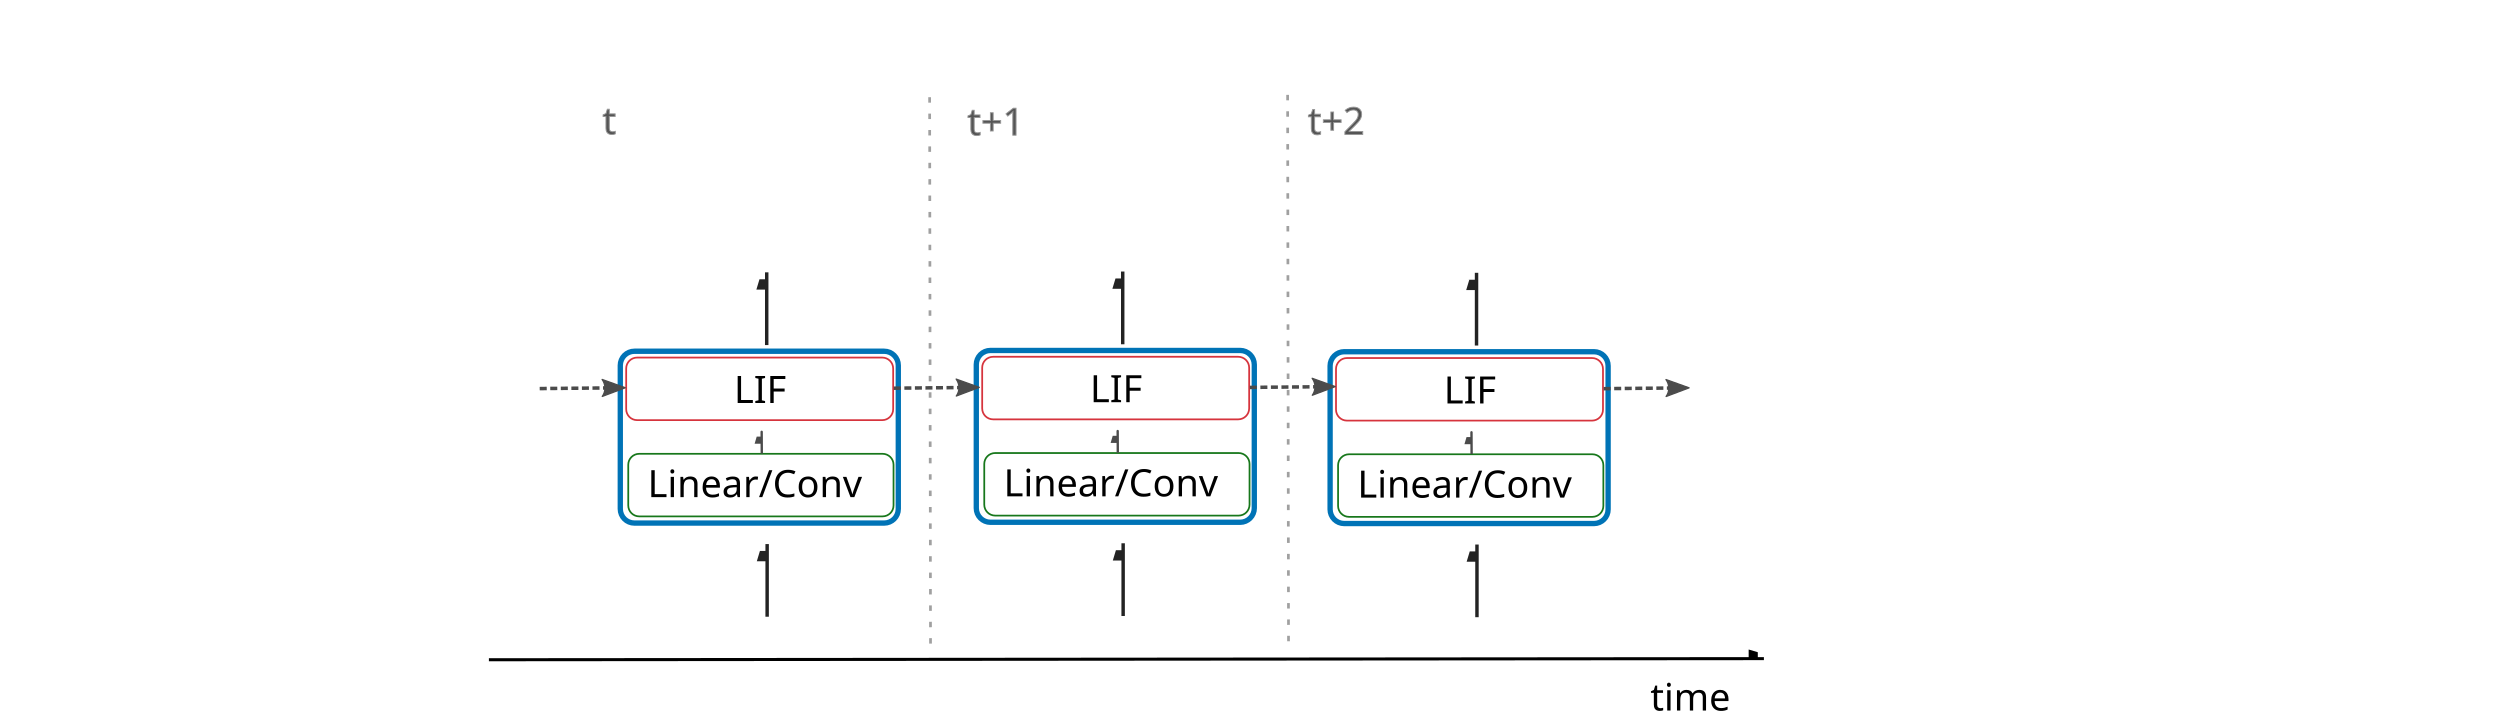
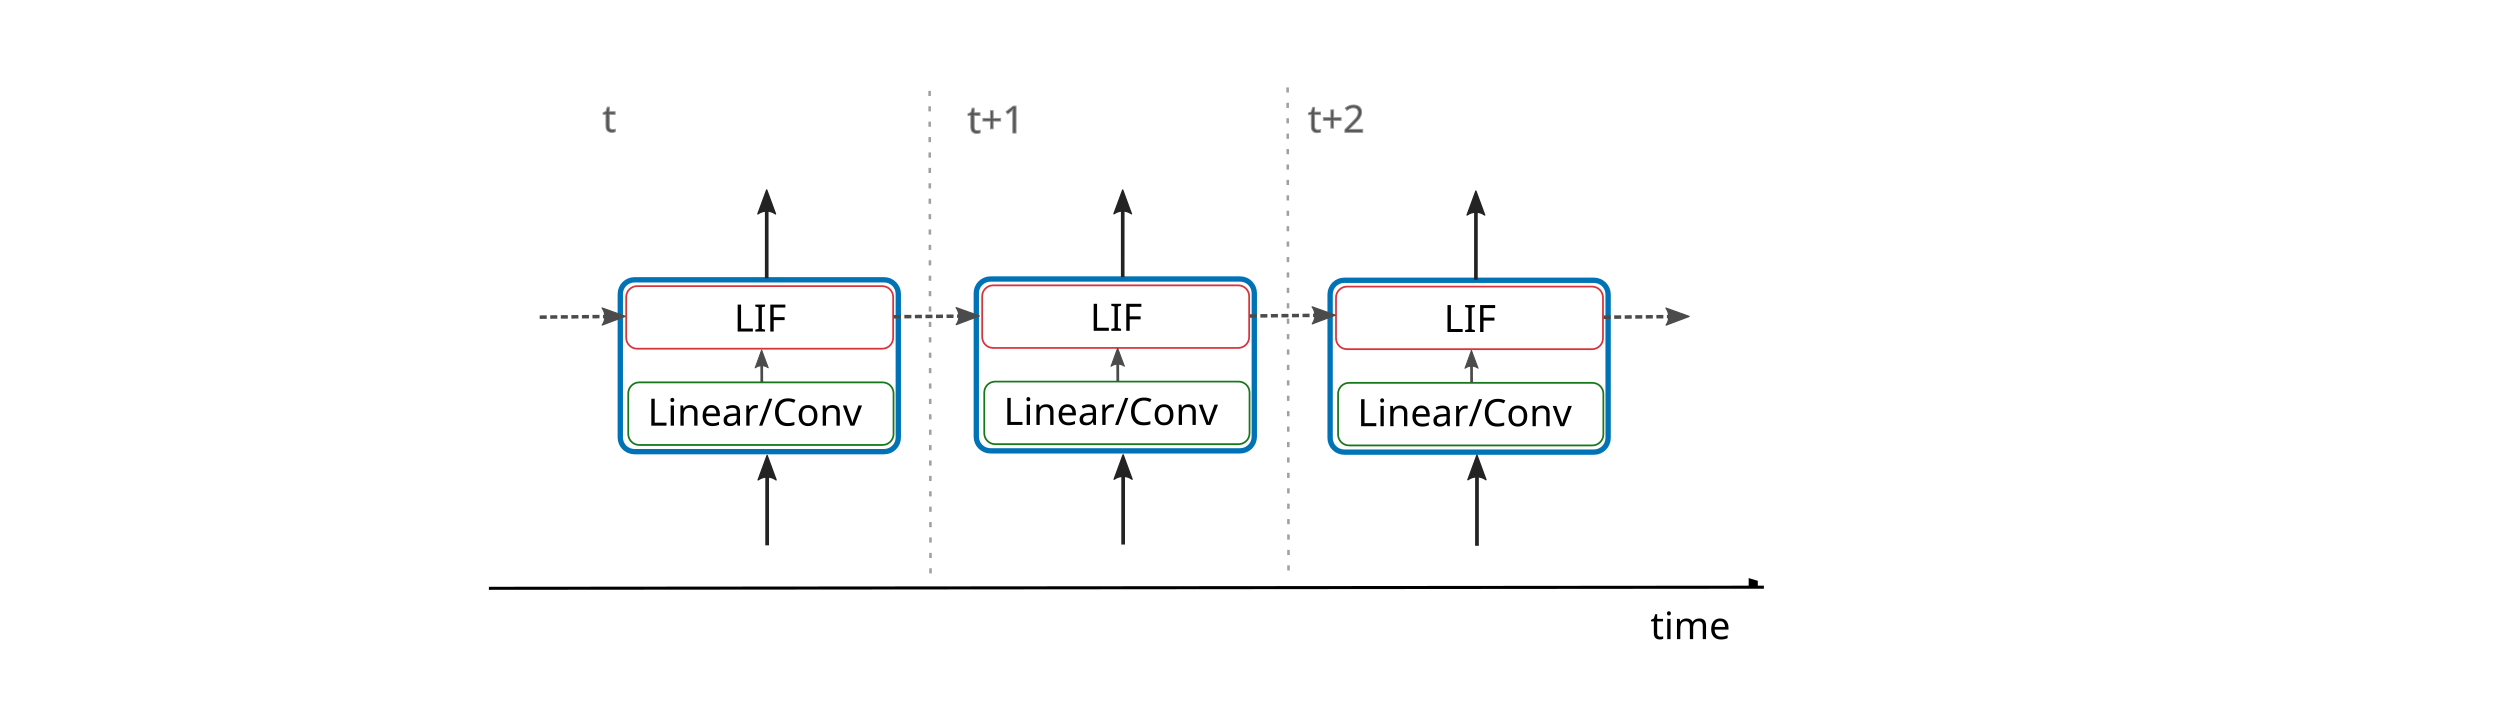
- <svg xmlns="http://www.w3.org/2000/svg" width="210mm" height="60mm" viewBox="50 0 300 200" version="1.1" id="svg5">
+ <svg xmlns="http://www.w3.org/2000/svg" width="210mm" height="60mm" viewBox="50 20 300 200" version="1.1" id="svg5">
  <defs id="defs2">
+     <marker style="overflow:visible" id="marker2496" refX="0.0" refY="0.0" orient="auto">
+       <path transform="scale(0.6) translate(0,0)" d="M 8.719,4.034 L -2.207,0.016 L 8.719,-4.002 C 6.973,-1.63 6.983,1.616 8.719,4.034 z " style="stroke:context-stroke;fill-rule:evenodd;fill:context-stroke;stroke-width:0.625;stroke-linejoin:round" id="path1346" />
+     </marker>
    <rect x="10.653" y="88.563" width="171.438" height="53.895" id="rect41864" />
    <rect x="34.436" y="108.08" width="97.631" height="68.668" id="rect33720" />
    <rect x="1225.598" y="734.54" width="282.872" height="99.789" id="rect27352" />
    <marker id="marker24241" refX="5.0" refY="3.0" orient="auto-start-reverse">
      <path style="fill:context-stroke" d="m 10,3 -10,3 0,-6 z" id="path24239" />
    </marker>
    <marker style="overflow:visible" id="Arrow2Mstart" refX="0.0" refY="0.0" orient="auto">
      <path transform="scale(0.6) translate(0,0)" d="M 8.719,4.034 L -2.207,0.016 L 8.719,-4.002 C 6.973,-1.63 6.983,1.616 8.719,4.034 z " style="stroke:context-stroke;fill-rule:evenodd;fill:context-stroke;stroke-width:0.625;stroke-linejoin:round" id="path19629" />
    </marker>
    <marker id="ExperimentalArrow" refX="5.0" refY="3.0" orient="auto-start-reverse">
      <path style="fill:context-stroke" d="m 10,3 -10,3 0,-6 z" id="path19858" />
    </marker>
    <marker style="overflow:visible" id="TriangleInL" refX="0.0" refY="0.0" orient="auto">
      <path transform="scale(-0.8)" style="fill-rule:evenodd;fill:context-stroke;stroke:context-stroke;stroke-width:1.0pt" d="M 5.77,0.0 L -2.88,5.0 L -2.88,-5.0 L 5.77,0.0 z " id="path19738" />
    </marker>
    <marker style="overflow:visible;" id="Arrow1Lend" refX="0.0" refY="0.0" orient="auto">
      <path transform="scale(0.8) rotate(180) translate(12.5,0)" style="fill-rule:evenodd;fill:context-stroke;stroke:context-stroke;stroke-width:1.0pt;" d="M 0.0,0.0 L 5.0,-5.0 L -12.5,0.0 L 5.0,5.0 L 0.0,0.0 z " id="path19608" />
    </marker>
    <marker style="overflow:visible" id="Arrow1Lstart" refX="0.0" refY="0.0" orient="auto">
      <path transform="scale(0.8) translate(12.5,0)" style="fill-rule:evenodd;fill:context-stroke;stroke:context-stroke;stroke-width:1.0pt" d="M 0.0,0.0 L 5.0,-5.0 L -12.5,0.0 L 5.0,5.0 L 0.0,0.0 z " id="path19605" />
    </marker>
    <rect x="111.862" y="389.682" width="212.087" height="41.155" id="rect4591" />
    <marker id="ExperimentalArrow-1" refX="5" refY="3" orient="auto-start-reverse">
      <path style="fill:context-stroke" d="M 10,3 0,6 V 0 Z" id="path19858-7" />
    </marker>
    <marker id="ExperimentalArrow-3" refX="5" refY="3" orient="auto-start-reverse">
      <path style="fill:context-stroke" d="M 10,3 0,6 V 0 Z" id="path19858-6" />
    </marker>
    <marker id="ExperimentalArrow-3-9" refX="5" refY="3" orient="auto-start-reverse">
      <path style="fill:context-stroke" d="M 10,3 0,6 V 0 Z" id="path19858-6-3" />
    </marker>
    <marker id="ExperimentalArrow-38" refX="5" refY="3" orient="auto-start-reverse">
      <path style="fill:context-stroke" d="M 10,3 0,6 V 0 Z" id="path19858-5" />
    </marker>
    <marker id="ExperimentalArrow-0" refX="5" refY="3" orient="auto-start-reverse">
      <path style="fill:context-stroke" d="M 10,3 0,6 V 0 Z" id="path19858-3" />
    </marker>
    <marker style="overflow:visible" id="Arrow2Mstart-0" refX="0" refY="0" orient="auto">
      <path transform="scale(0.6)" d="M 8.719,4.034 -2.207,0.016 8.719,-4.002 c -1.745,2.372 -1.735,5.617 -6e-7,8.035 z" style="fill:context-stroke;fill-rule:evenodd;stroke:context-stroke;stroke-width:0.625;stroke-linejoin:round" id="path19629-4" />
    </marker>
    <marker style="overflow:visible" id="Arrow2Mstart-9" refX="0" refY="0" orient="auto">
      <path transform="scale(0.6)" d="M 8.719,4.034 -2.207,0.016 8.719,-4.002 c -1.745,2.372 -1.735,5.617 -6e-7,8.035 z" style="fill:context-stroke;fill-rule:evenodd;stroke:context-stroke;stroke-width:0.625;stroke-linejoin:round" id="path19629-6" />
    </marker>
    <marker id="ExperimentalArrow-0-1" refX="5" refY="3" orient="auto-start-reverse">
      <path style="fill:context-stroke" d="M 10,3 0,6 V 0 Z" id="path19858-3-7" />
    </marker>
    <marker style="overflow:visible" id="Arrow2Mstart-0-8" refX="0" refY="0" orient="auto">
      <path transform="scale(0.6)" d="M 8.719,4.034 -2.207,0.016 8.719,-4.002 c -1.745,2.372 -1.735,5.617 -6e-7,8.035 z" style="fill:context-stroke;fill-rule:evenodd;stroke:context-stroke;stroke-width:0.625;stroke-linejoin:round" id="path19629-4-5" />
    </marker>
    <marker style="overflow:visible" id="Arrow2Mstart-3" refX="0" refY="0" orient="auto">
      <path transform="scale(0.6)" d="M 8.719,4.034 -2.207,0.016 8.719,-4.002 c -1.745,2.372 -1.735,5.617 -6e-7,8.035 z" style="fill:context-stroke;fill-rule:evenodd;stroke:context-stroke;stroke-width:0.625;stroke-linejoin:round" id="path19629-1" />
    </marker>
    <marker id="ExperimentalArrow-9" refX="5" refY="3" orient="auto-start-reverse">
      <path style="fill:context-stroke" d="M 10,3 0,6 V 0 Z" id="path19858-64" />
    </marker>
    <marker style="overflow:visible" id="Arrow2Mstart-33" refX="0" refY="0" orient="auto">
      <path transform="scale(0.6)" d="M 8.719,4.034 -2.207,0.016 8.719,-4.002 c -1.745,2.372 -1.735,5.617 -6e-7,8.035 z" style="fill:context-stroke;fill-rule:evenodd;stroke:context-stroke;stroke-width:0.625;stroke-linejoin:round" id="path19629-3" />
    </marker>
    <marker style="overflow:visible" id="Arrow2Mstart-7" refX="0" refY="0" orient="auto">
      <path transform="scale(0.6)" d="M 8.719,4.034 -2.207,0.016 8.719,-4.002 c -1.745,2.372 -1.735,5.617 -6e-7,8.035 z" style="fill:context-stroke;fill-rule:evenodd;stroke:context-stroke;stroke-width:0.625;stroke-linejoin:round" id="path19629-64" />
    </marker>
    <marker id="marker24241-0" refX="5" refY="3" orient="auto-start-reverse">
      <path style="fill:context-stroke" d="M 10,3 0,6 V 0 Z" id="path24239-3" />
    </marker>
    <marker id="ExperimentalArrow-92" refX="5" refY="3" orient="auto-start-reverse">
      <path style="fill:context-stroke" d="M 10,3 0,6 V 0 Z" id="path19858-54" />
    </marker>
    <marker style="overflow:visible" id="Arrow2Mstart-05" refX="0" refY="0" orient="auto">
      <path transform="scale(0.6)" d="M 8.719,4.034 -2.207,0.016 8.719,-4.002 c -1.745,2.372 -1.735,5.617 -6e-7,8.035 z" style="fill:context-stroke;fill-rule:evenodd;stroke:context-stroke;stroke-width:0.625;stroke-linejoin:round" id="path19629-9" />
    </marker>
    <marker style="overflow:visible" id="Arrow2Mstart-3-4" refX="0" refY="0" orient="auto">
      <path transform="scale(0.6)" d="M 8.719,4.034 -2.207,0.016 8.719,-4.002 c -1.745,2.372 -1.735,5.617 -6e-7,8.035 z" style="fill:context-stroke;fill-rule:evenodd;stroke:context-stroke;stroke-width:0.625;stroke-linejoin:round" id="path19629-1-6" />
    </marker>
    <marker id="marker24241-9" refX="5" refY="3" orient="auto-start-reverse">
      <path style="fill:context-stroke" d="M 10,3 0,6 V 0 Z" id="path24239-2" />
    </marker>
    <marker id="marker24241-0-2" refX="5" refY="3" orient="auto-start-reverse">
      <path style="fill:context-stroke" d="M 10,3 0,6 V 0 Z" id="path24239-3-4" />
    </marker>
    <marker id="ExperimentalArrow-92-0" refX="5" refY="3" orient="auto-start-reverse">
      <path style="fill:context-stroke" d="M 10,3 0,6 V 0 Z" id="path19858-54-2" />
    </marker>
    <marker style="overflow:visible" id="Arrow2Mstart-05-1" refX="0" refY="0" orient="auto">
      <path transform="scale(0.6)" d="M 8.719,4.034 -2.207,0.016 8.719,-4.002 c -1.745,2.372 -1.735,5.617 -6e-7,8.035 z" style="fill:context-stroke;fill-rule:evenodd;stroke:context-stroke;stroke-width:0.625;stroke-linejoin:round" id="path19629-9-0" />
    </marker>
    <marker id="marker24241-9-5" refX="5" refY="3" orient="auto-start-reverse">
      <path style="fill:context-stroke" d="M 10,3 0,6 V 0 Z" id="path24239-2-1" />
    </marker>
    <marker id="marker24241-0-2-1" refX="5" refY="3" orient="auto-start-reverse">
      <path style="fill:context-stroke" d="M 10,3 0,6 V 0 Z" id="path24239-3-4-0" />
    </marker>
    <rect x="10.653" y="88.563" width="171.438" height="53.895" id="rect41864-8" />
    <rect x="10.653" y="88.563" width="171.438" height="53.895" id="rect41864-8-7" />
  </defs>
  <g id="layer1">
    <rect id="rect191" width="77.841" height="48.116" x="23.682" y="98.346" style="fill:none;fill-opacity:1;stroke:#0073b6;stroke-width:1.495;stroke-linecap:round;stroke-linejoin:round;stroke-miterlimit:4;stroke-dasharray:none;stroke-opacity:1" ry="3.965" />
    <rect style="fill:none;fill-opacity:1;stroke:#d6343d;stroke-width:0.496;stroke-linecap:round;stroke-linejoin:round;stroke-miterlimit:4;stroke-dasharray:none;stroke-opacity:1" id="rect2218" width="74.753" height="17.521" x="25.332" y="100.118" ry="3.068" />
    <rect style="fill:none;fill-opacity:1;stroke:#17771b;stroke-width:0.494;stroke-linecap:round;stroke-linejoin:round;stroke-miterlimit:4;stroke-dasharray:none;stroke-opacity:1" id="rect2218-3" width="74.279" height="17.522" x="25.912" y="127.065" ry="3.068" />
    <text xml:space="preserve" transform="scale(0.2645833)" id="text4589" style="font-style:normal;font-weight:normal;font-size:40px;line-height:1.25;font-family:sans-serif;letter-spacing:0px;word-spacing:0px;white-space:pre;shape-inside:url(#rect4591);fill:#000000;fill-opacity:1;stroke:none" />
    <text xml:space="preserve" style="font-style:normal;font-weight:normal;font-size:10.583px;line-height:1.25;font-family:sans-serif;letter-spacing:0px;word-spacing:0px;fill:#000000;fill-opacity:1;stroke:none;stroke-width:0.265" x="55.515" y="112.838" id="text10647">
      <tspan id="tspan10645" style="stroke-width:0.265" x="55.515" y="112.838">LIF</tspan>
    </text>
    <text xml:space="preserve" style="font-style:normal;font-weight:normal;font-size:10.583px;line-height:1.25;font-family:sans-serif;letter-spacing:0px;word-spacing:0px;fill:#000000;fill-opacity:1;stroke:none;stroke-width:0.265" x="31.334" y="139.195" id="text10647-0">
      <tspan id="tspan10645-9" style="stroke-width:0.265" x="31.334" y="139.195">Linear/Conv</tspan>
    </text>
-     <path style="fill:none;stroke:#4b4b4b;stroke-width:0.665;stroke-linecap:round;stroke-linejoin:miter;stroke-miterlimit:4;stroke-dasharray:none;stroke-opacity:1;marker-start:url(#ExperimentalArrow);opacity:1" d="m 63.267,120.91 c 0.035,6.048 0.035,6.092 0.035,6.092 v 0 0 l -2.17e-4,-0.038 v 0" id="path19487" />
+     <path style="opacity:1;fill:none;stroke:#4b4b4b;stroke-width:0.761;stroke-linecap:round;stroke-linejoin:miter;stroke-miterlimit:4;stroke-dasharray:none;stroke-opacity:1;marker-start:url(#marker2496)" d="m 63.267,119.017 c 0.035,7.927 0.035,7.984 0.035,7.984 v 0 0 l -2.17e-4,-0.049 v 0" id="path19487" />
    <path style="fill:none;stroke:#4b4b4b;stroke-width:0.985;stroke-linecap:butt;stroke-linejoin:miter;stroke-miterlimit:4;stroke-dasharray:1.97, 0.985;stroke-dashoffset:0;stroke-opacity:1;marker-start:url(#Arrow2Mstart-3)" d="M 23.77,108.591 C 0.482,108.78 0.482,108.817 0.482,108.817" id="path20345-8" />
-     <path style="fill:none;stroke:#232323;stroke-width:0.965;stroke-linecap:butt;stroke-linejoin:miter;stroke-miterlimit:4;stroke-dasharray:none;stroke-opacity:1;marker-start:url(#marker24241)" d="m 64.683,76.256 c -0.004,20.356 -0.004,20.356 -0.004,20.356" id="path24058" />
-     <path style="fill:none;stroke:#232323;stroke-width:0.965;stroke-linecap:butt;stroke-linejoin:miter;stroke-miterlimit:4;stroke-dasharray:none;stroke-opacity:1;marker-start:url(#marker24241-0)" d="m 64.803,152.338 c -0.004,20.356 -0.004,20.356 -0.004,20.356" id="path24058-0" />
+     <path style="fill:none;stroke:#232323;stroke-width:1.024;stroke-linecap:butt;stroke-linejoin:miter;stroke-miterlimit:4;stroke-dasharray:none;stroke-opacity:1;marker-start:url(#marker2496)" d="M 64.683,74.54 C 64.68,97.938 64.68,97.938 64.68,97.938" id="path24058" />
+     <path style="fill:none;stroke:#232323;stroke-width:1.043;stroke-linecap:butt;stroke-linejoin:miter;stroke-miterlimit:4;stroke-dasharray:none;stroke-opacity:1;marker-start:url(#marker2496)" d="m 64.803,148.912 c -0.004,23.782 -0.004,23.782 -0.004,23.782" id="path24058-0" />
    <rect id="rect191-7" width="77.841" height="48.116" x="123.362" y="98.126" style="fill:none;fill-opacity:1;stroke:#0073b6;stroke-width:1.495;stroke-linecap:round;stroke-linejoin:round;stroke-miterlimit:4;stroke-dasharray:none;stroke-opacity:1" ry="3.965" />
    <rect style="fill:none;fill-opacity:1;stroke:#d6343d;stroke-width:0.496;stroke-linecap:round;stroke-linejoin:round;stroke-miterlimit:4;stroke-dasharray:none;stroke-opacity:1" id="rect2218-7" width="74.753" height="17.521" x="125.012" y="99.898" ry="3.068" />
    <rect style="fill:none;fill-opacity:1;stroke:#17771b;stroke-width:0.494;stroke-linecap:round;stroke-linejoin:round;stroke-miterlimit:4;stroke-dasharray:none;stroke-opacity:1" id="rect2218-3-5" width="74.279" height="17.522" x="125.592" y="126.845" ry="3.068" />
    <text xml:space="preserve" style="font-style:normal;font-weight:normal;font-size:10.583px;line-height:1.25;font-family:sans-serif;letter-spacing:0px;word-spacing:0px;fill:#000000;fill-opacity:1;stroke:none;stroke-width:0.265" x="155.196" y="112.618" id="text10647-4">
      <tspan id="tspan10645-8" style="stroke-width:0.265" x="155.196" y="112.618">LIF</tspan>
    </text>
    <text xml:space="preserve" style="font-style:normal;font-weight:normal;font-size:10.583px;line-height:1.25;font-family:sans-serif;letter-spacing:0px;word-spacing:0px;fill:#000000;fill-opacity:1;stroke:none;stroke-width:0.265" x="131.015" y="138.976" id="text10647-0-1">
      <tspan id="tspan10645-9-2" style="stroke-width:0.265" x="131.015" y="138.976">Linear/Conv</tspan>
    </text>
-     <path style="fill:none;stroke:#4b4b4b;stroke-width:0.665;stroke-linecap:round;stroke-linejoin:miter;stroke-miterlimit:4;stroke-dasharray:none;stroke-opacity:1;marker-start:url(#ExperimentalArrow-92)" d="m 162.948,120.69 c 0.035,6.048 0.035,6.092 0.035,6.092 v 0 0 l -2.2e-4,-0.038 v 0" id="path19487-8" />
-     <path style="fill:none;stroke:#232323;stroke-width:0.965;stroke-linecap:butt;stroke-linejoin:miter;stroke-miterlimit:4;stroke-dasharray:none;stroke-opacity:1;marker-start:url(#marker24241-9)" d="m 164.364,76.036 c -0.004,20.355 -0.004,20.355 -0.004,20.355" id="path24058-6" />
-     <path style="fill:none;stroke:#232323;stroke-width:0.965;stroke-linecap:butt;stroke-linejoin:miter;stroke-miterlimit:4;stroke-dasharray:none;stroke-opacity:1;marker-start:url(#marker24241-0-2)" d="m 164.484,152.119 c -0.004,20.356 -0.004,20.356 -0.004,20.356" id="path24058-0-8" />
+     <path style="fill:none;stroke:#4b4b4b;stroke-width:0.776;stroke-linecap:round;stroke-linejoin:miter;stroke-miterlimit:4;stroke-dasharray:none;stroke-opacity:1;marker-start:url(#marker2496)" d="m 162.948,118.496 c 0.035,8.226 0.035,8.285 0.035,8.285 v 0 0 l -2.2e-4,-0.051 v 0" id="path19487-8" />
+     <path style="fill:none;stroke:#232323;stroke-width:1.017;stroke-linecap:butt;stroke-linejoin:miter;stroke-miterlimit:4;stroke-dasharray:none;stroke-opacity:1;marker-start:url(#marker2496)" d="m 164.364,74.546 c -0.004,23.058 -0.004,23.058 -0.004,23.058" id="path24058-6" />
+     <path style="fill:none;stroke:#232323;stroke-width:1.042;stroke-linecap:butt;stroke-linejoin:miter;stroke-miterlimit:4;stroke-dasharray:none;stroke-opacity:1;marker-start:url(#marker2496)" d="m 164.484,148.732 c -0.004,23.743 -0.004,23.743 -0.004,23.743" id="path24058-0-8" />
    <rect id="rect191-7-8" width="77.841" height="48.116" x="222.431" y="98.478" style="fill:none;fill-opacity:1;stroke:#0073b6;stroke-width:1.495;stroke-linecap:round;stroke-linejoin:round;stroke-miterlimit:4;stroke-dasharray:none;stroke-opacity:1" ry="3.965" />
    <rect style="fill:none;fill-opacity:1;stroke:#d6343d;stroke-width:0.496;stroke-linecap:round;stroke-linejoin:round;stroke-miterlimit:4;stroke-dasharray:none;stroke-opacity:1" id="rect2218-7-5" width="74.753" height="17.521" x="224.081" y="100.25" ry="3.068" />
    <rect style="fill:none;fill-opacity:1;stroke:#17771b;stroke-width:0.494;stroke-linecap:round;stroke-linejoin:round;stroke-miterlimit:4;stroke-dasharray:none;stroke-opacity:1" id="rect2218-3-5-0" width="74.279" height="17.522" x="224.661" y="127.197" ry="3.068" />
    <text xml:space="preserve" style="font-style:normal;font-weight:normal;font-size:10.583px;line-height:1.25;font-family:sans-serif;letter-spacing:0px;word-spacing:0px;fill:#000000;fill-opacity:1;stroke:none;stroke-width:0.265" x="254.264" y="112.97" id="text10647-4-6">
      <tspan id="tspan10645-8-4" style="stroke-width:0.265" x="254.264" y="112.97">LIF</tspan>
    </text>
    <text xml:space="preserve" style="font-style:normal;font-weight:normal;font-size:10.583px;line-height:1.25;font-family:sans-serif;letter-spacing:0px;word-spacing:0px;fill:#000000;fill-opacity:1;stroke:none;stroke-width:0.265" x="230.083" y="139.328" id="text10647-0-1-6">
      <tspan id="tspan10645-9-2-2" style="stroke-width:0.265" x="230.083" y="139.328">Linear/Conv</tspan>
    </text>
-     <path style="fill:none;stroke:#4b4b4b;stroke-width:0.665;stroke-linecap:round;stroke-linejoin:miter;stroke-miterlimit:4;stroke-dasharray:none;stroke-opacity:1;marker-start:url(#ExperimentalArrow-92-0)" d="m 262.016,121.041 c 0.035,6.048 0.035,6.092 0.035,6.092 v 0 0 l -2.2e-4,-0.038 v 0" id="path19487-8-5" />
+     <path style="fill:none;stroke:#4b4b4b;stroke-width:0.762;stroke-linecap:round;stroke-linejoin:miter;stroke-miterlimit:4;stroke-dasharray:none;stroke-opacity:1;marker-start:url(#marker2496)" d="m 262.016,119.129 c 0.035,7.947 0.035,8.004 0.035,8.004 v 0 0 l -2.2e-4,-0.049 v 0" id="path19487-8-5" />
    <path style="fill:none;stroke:#4b4b4b;stroke-width:0.984;stroke-linecap:butt;stroke-linejoin:miter;stroke-miterlimit:4;stroke-dasharray:1.967, 0.984;stroke-dashoffset:0;stroke-opacity:1;marker-start:url(#Arrow2Mstart-05-1)" d="m 321.642,108.614 c -23.183,0.189 -23.183,0.227 -23.183,0.227" id="path20345-9-8" />
-     <path style="fill:none;stroke:#232323;stroke-width:0.965;stroke-linecap:butt;stroke-linejoin:miter;stroke-miterlimit:4;stroke-dasharray:none;stroke-opacity:1;marker-start:url(#marker24241-9-5)" d="m 263.433,76.387 c -0.004,20.355 -0.004,20.355 -0.004,20.355" id="path24058-6-6" />
-     <path style="fill:none;stroke:#232323;stroke-width:0.965;stroke-linecap:butt;stroke-linejoin:miter;stroke-miterlimit:4;stroke-dasharray:none;stroke-opacity:1;marker-start:url(#marker24241-0-2-1)" d="m 263.553,152.469 c -0.004,20.356 -0.004,20.356 -0.004,20.356" id="path24058-0-8-2" />
+     <path style="fill:none;stroke:#232323;stroke-width:1.023;stroke-linecap:butt;stroke-linejoin:miter;stroke-miterlimit:4;stroke-dasharray:none;stroke-opacity:1;marker-start:url(#marker2496)" d="m 263.259,74.853 c -0.004,23.478 -0.004,23.478 -0.004,23.478" id="path24058-6-6" />
+     <path style="fill:none;stroke:#232323;stroke-width:1.047;stroke-linecap:butt;stroke-linejoin:miter;stroke-miterlimit:4;stroke-dasharray:none;stroke-opacity:1;marker-start:url(#marker2496)" d="m 263.553,148.842 c -0.004,23.983 -0.004,23.983 -0.004,23.983" id="path24058-0-8-2" />
    <path style="opacity:1;fill:none;stroke:#4b4b4b;stroke-width:0.984;stroke-linecap:butt;stroke-linejoin:miter;stroke-miterlimit:4;stroke-dasharray:1.967, 0.984;stroke-dashoffset:0;stroke-opacity:1;marker-start:url(#Arrow2Mstart)" d="m 122.893,108.483 c -23.183,0.189 -23.183,0.227 -23.183,0.227" id="path20345" />
    <path style="fill:none;stroke:#4b4b4b;stroke-width:0.984;stroke-linecap:butt;stroke-linejoin:miter;stroke-miterlimit:4;stroke-dasharray:1.967, 0.984;stroke-dashoffset:0;stroke-opacity:1;marker-start:url(#Arrow2Mstart-05)" d="m 222.574,108.263 c -23.183,0.189 -23.183,0.227 -23.183,0.227" id="path20345-9" />
    <path style="fill:none;stroke:#000000;stroke-width:0.853;stroke-linecap:butt;stroke-linejoin:miter;stroke-miterlimit:4;stroke-dasharray:none;stroke-opacity:1;marker-end:url(#ExperimentalArrow-92-0)" d="M -13.107,184.728 C 343.892,184.415 343.892,184.415 343.892,184.415" id="path25366" />
    <text xml:space="preserve" transform="matrix(0.2645833,0,0,0.2645833,-12.17084,-4.7625)" id="text27350" style="font-style:normal;font-weight:normal;font-size:40px;line-height:1.25;font-family:sans-serif;letter-spacing:0px;word-spacing:0px;white-space:pre;shape-inside:url(#rect27352);fill:#000000;fill-opacity:1;stroke:none">
-       <tspan x="1225.598" y="769.932" id="tspan44542">time</tspan>
+       <tspan x="1225.598" y="769.932" id="tspan2620">time</tspan>
    </text>
-     <path style="opacity:0.374;fill:none;stroke:#000000;stroke-width:0.765;stroke-linecap:butt;stroke-linejoin:miter;stroke-miterlimit:4;stroke-dasharray:1.53, 3.06;stroke-dashoffset:0;stroke-opacity:1" d="m 110.294,27.216 0.256,155.319" id="path29427" />
-     <path style="opacity:0.374;fill:none;stroke:#000000;stroke-width:0.765;stroke-linecap:butt;stroke-linejoin:miter;stroke-miterlimit:4;stroke-dasharray:1.53, 3.06;stroke-dashoffset:0;stroke-opacity:1" d="M 210.534,26.562 210.79,181.88" id="path29427-4" />
-     <text xml:space="preserve" transform="matrix(0.2645833,0,0,0.2645833,15.875,4.7625)" id="text41862" style="font-style:normal;font-variant:normal;font-weight:normal;font-stretch:normal;font-size:40px;line-height:1.25;font-family:sans-serif;-inkscape-font-specification:'sans-serif, Normal';font-variant-ligatures:normal;font-variant-caps:normal;font-variant-numeric:normal;font-variant-east-asian:normal;letter-spacing:0px;word-spacing:0px;white-space:pre;shape-inside:url(#rect41864);fill:#555555;fill-opacity:1;stroke:#969696;stroke-opacity:1">
-       <tspan x="10.654" y="123.953" id="tspan44544">t</tspan>
+     <path style="opacity:0.374;fill:none;stroke:#000000;stroke-width:0.719;stroke-linecap:butt;stroke-linejoin:miter;stroke-miterlimit:4;stroke-dasharray:1.437, 2.875;stroke-dashoffset:0;stroke-opacity:1" d="m 110.294,45.451 0.256,137.084" id="path29427" />
+     <path style="opacity:0.374;fill:none;stroke:#000000;stroke-width:0.72;stroke-linecap:butt;stroke-linejoin:miter;stroke-miterlimit:4;stroke-dasharray:1.439, 2.878;stroke-dashoffset:0;stroke-opacity:1" d="M 210.534,44.466 210.79,181.88" id="path29427-4" />
+     <text xml:space="preserve" transform="matrix(0.2645833,0,0,0.2645833,15.875,24.16528)" id="text41862" style="font-style:normal;font-variant:normal;font-weight:normal;font-stretch:normal;font-size:40px;line-height:1.25;font-family:sans-serif;-inkscape-font-specification:'sans-serif, Normal';font-variant-ligatures:normal;font-variant-caps:normal;font-variant-numeric:normal;font-variant-east-asian:normal;letter-spacing:0px;word-spacing:0px;white-space:pre;shape-inside:url(#rect41864);fill:#555555;fill-opacity:1;stroke:#969696;stroke-opacity:1">
+       <tspan x="10.654" y="123.953" id="tspan2622">t</tspan>
    </text>
-     <text xml:space="preserve" transform="matrix(0.2645833,0,0,0.2645833,118.0426,5.060005)" id="text41862-4" style="font-style:normal;font-weight:normal;font-size:40px;line-height:1.25;font-family:sans-serif;letter-spacing:0px;word-spacing:0px;white-space:pre;shape-inside:url(#rect41864-8);fill:#555555;fill-opacity:1;stroke:#969696;stroke-opacity:1;-inkscape-font-specification:'sans-serif, Normal';font-stretch:normal;font-variant:normal;font-variant-ligatures:normal;font-variant-caps:normal;font-variant-numeric:normal;font-variant-east-asian:normal">
-       <tspan x="10.654" y="123.953" id="tspan44546">t+1</tspan>
+     <text xml:space="preserve" transform="matrix(0.2645833,0,0,0.2645833,118.0426,24.46278)" id="text41862-4" style="font-style:normal;font-variant:normal;font-weight:normal;font-stretch:normal;font-size:40px;line-height:1.25;font-family:sans-serif;-inkscape-font-specification:'sans-serif, Normal';font-variant-ligatures:normal;font-variant-caps:normal;font-variant-numeric:normal;font-variant-east-asian:normal;letter-spacing:0px;word-spacing:0px;white-space:pre;shape-inside:url(#rect41864-8);fill:#555555;fill-opacity:1;stroke:#969696;stroke-opacity:1">
+       <tspan x="10.654" y="123.953" id="tspan2624">t+1</tspan>
    </text>
-     <text xml:space="preserve" transform="matrix(0.2645833,0,0,0.2645833,213.3685,4.856171)" id="text41862-4-2" style="font-style:normal;font-variant:normal;font-weight:normal;font-stretch:normal;font-size:40px;line-height:1.25;font-family:sans-serif;-inkscape-font-specification:'sans-serif, Normal';font-variant-ligatures:normal;font-variant-caps:normal;font-variant-numeric:normal;font-variant-east-asian:normal;letter-spacing:0px;word-spacing:0px;white-space:pre;shape-inside:url(#rect41864-8-7);fill:#555555;fill-opacity:1;stroke:#969696;stroke-opacity:1">
-       <tspan x="10.654" y="123.953" id="tspan44548">t+2</tspan>
+     <text xml:space="preserve" transform="matrix(0.2645833,0,0,0.2645833,213.3685,24.25895)" id="text41862-4-2" style="font-style:normal;font-variant:normal;font-weight:normal;font-stretch:normal;font-size:40px;line-height:1.25;font-family:sans-serif;-inkscape-font-specification:'sans-serif, Normal';font-variant-ligatures:normal;font-variant-caps:normal;font-variant-numeric:normal;font-variant-east-asian:normal;letter-spacing:0px;word-spacing:0px;white-space:pre;shape-inside:url(#rect41864-8-7);fill:#555555;fill-opacity:1;stroke:#969696;stroke-opacity:1">
+       <tspan x="10.654" y="123.953" id="tspan2626">t+2</tspan>
    </text>
  </g>
</svg>
